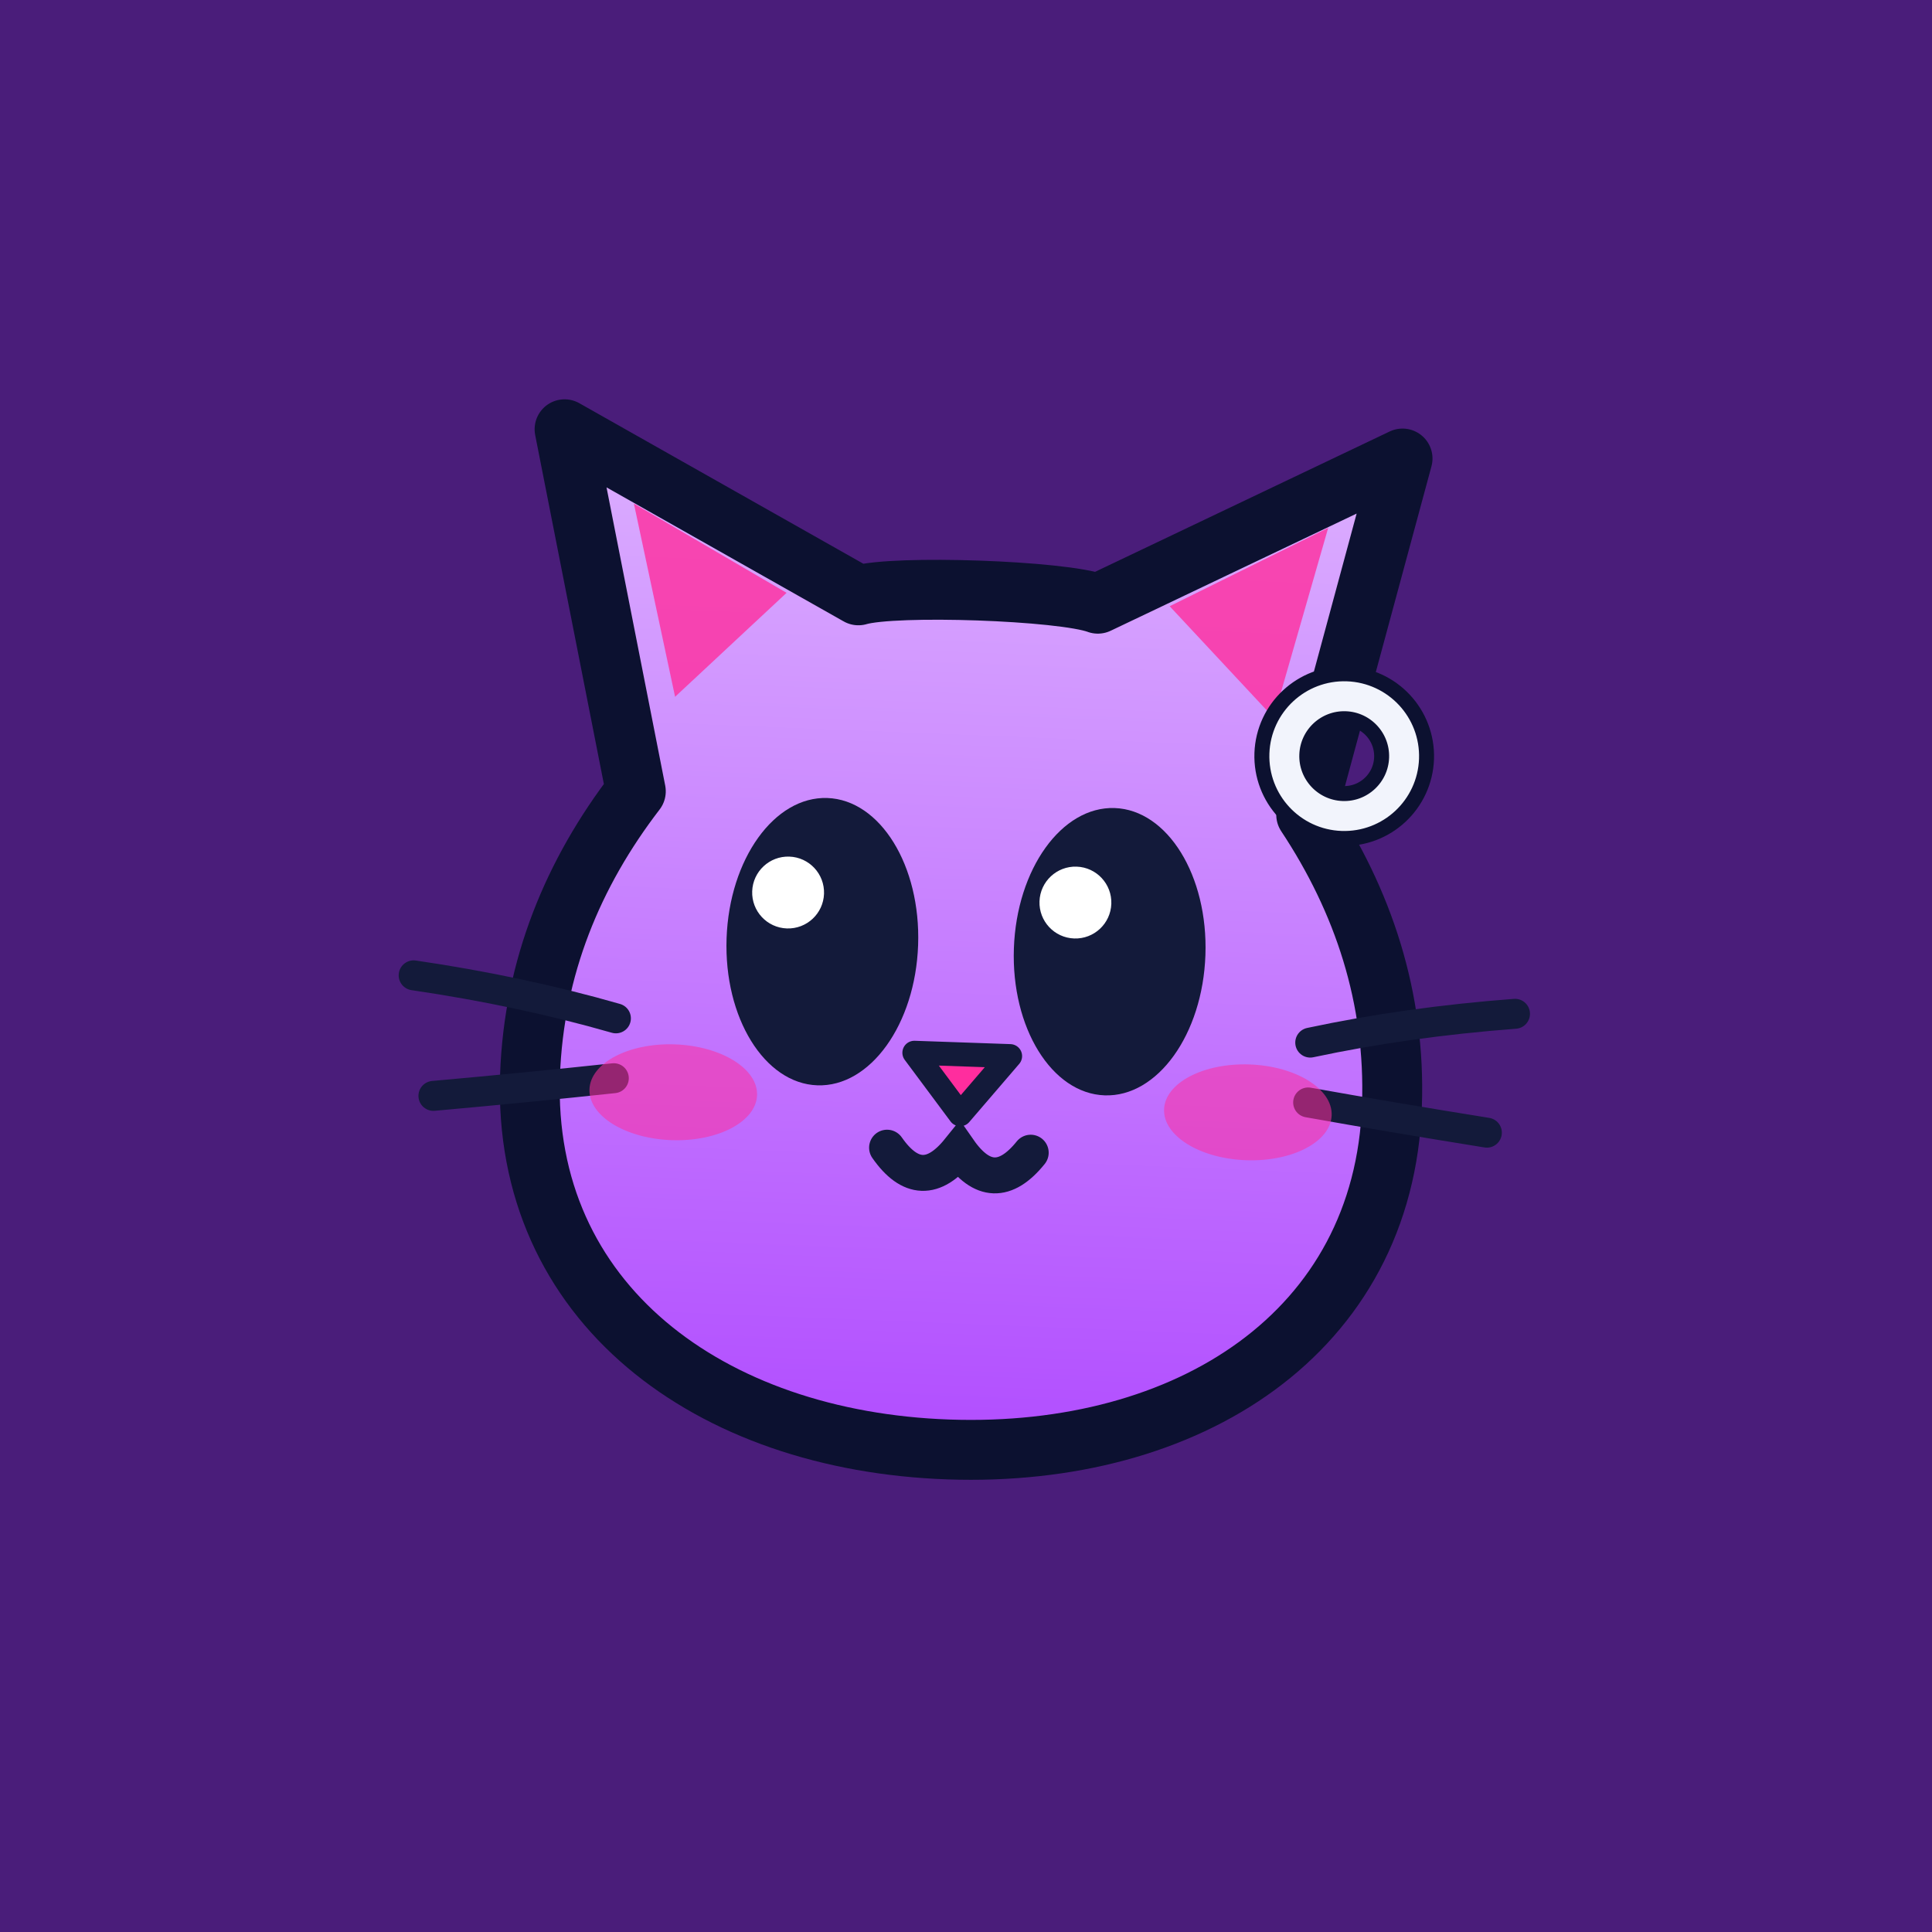
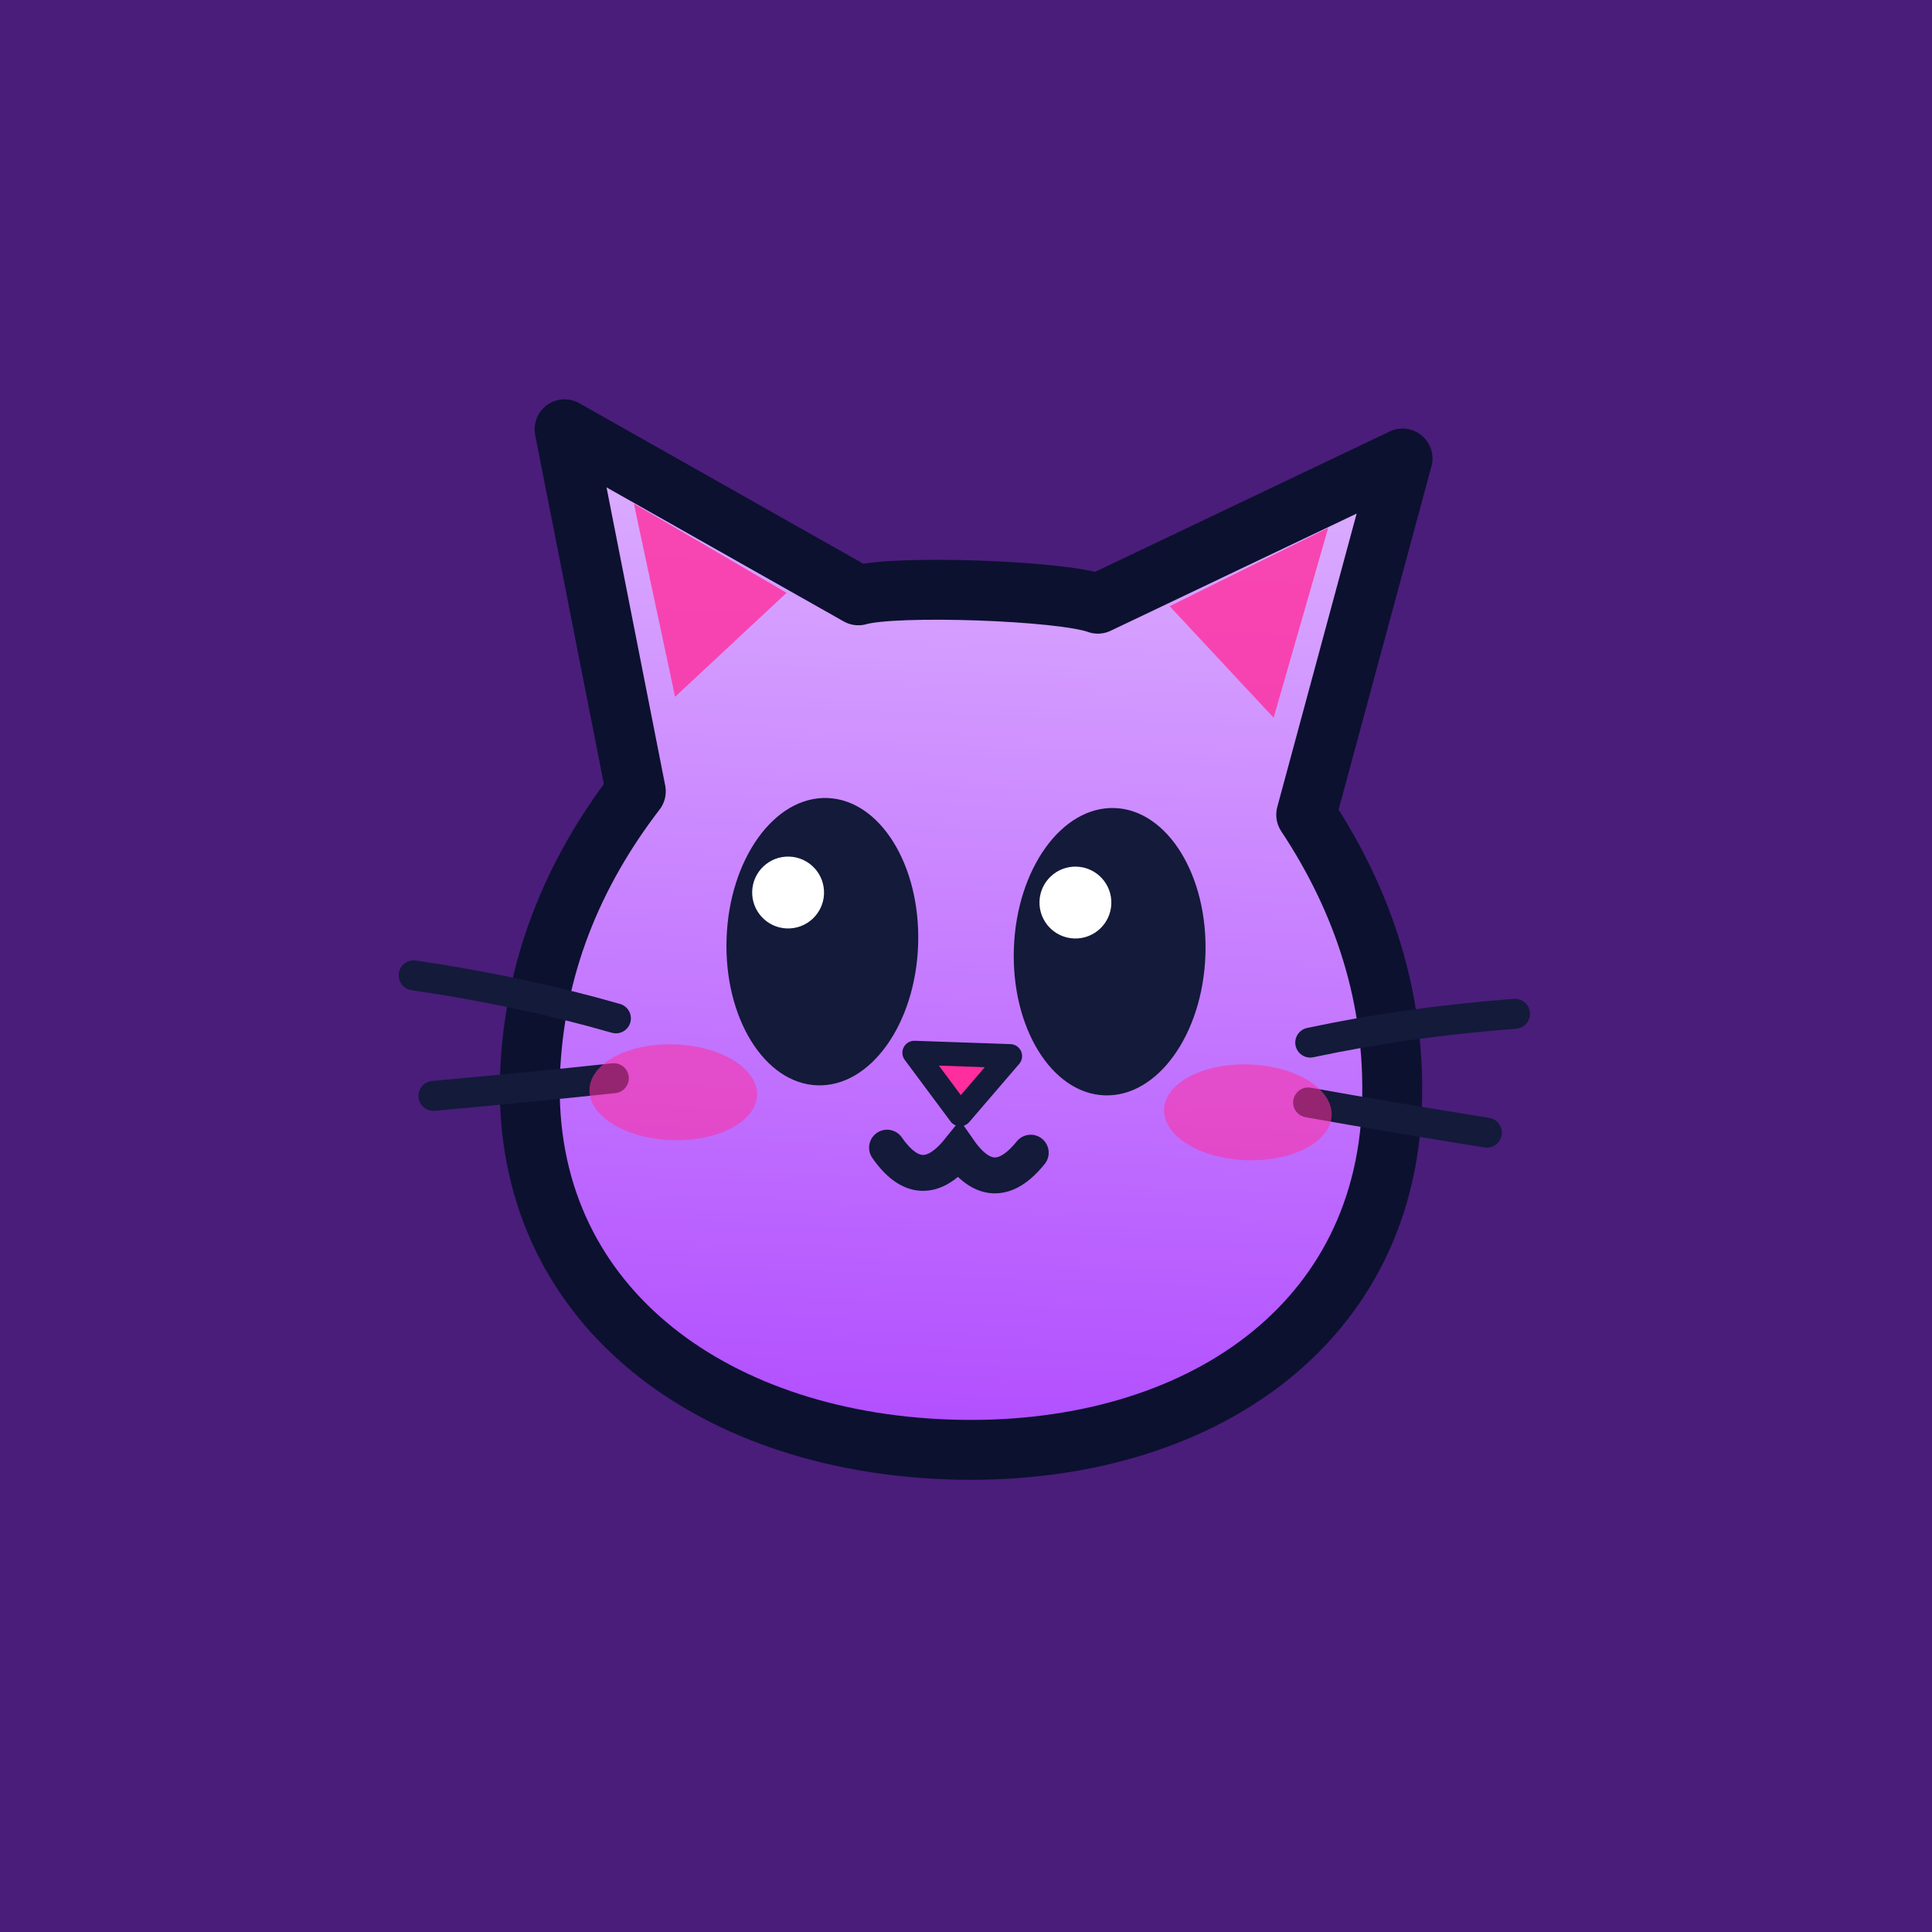
<svg xmlns="http://www.w3.org/2000/svg" width="1000" height="1000" viewBox="0 0 1000 1000" shape-rendering="crispEdges">
  <defs>
    <linearGradient id="g_pink" x1="0" y1="0" x2="0" y2="1">
      <stop offset="0" stop-color="#ffa1d3" />
      <stop offset="1" stop-color="#FF2D9E" />
    </linearGradient>
    <linearGradient id="g_cyan" x1="0" y1="0" x2="0" y2="1">
      <stop offset="0" stop-color="#8ceeff" />
      <stop offset="1" stop-color="#00D9FF" />
    </linearGradient>
    <linearGradient id="g_yellow" x1="0" y1="0" x2="0" y2="1">
      <stop offset="0" stop-color="#ffec8c" />
      <stop offset="1" stop-color="#FFD400" />
    </linearGradient>
    <linearGradient id="g_lime" x1="0" y1="0" x2="0" y2="1">
      <stop offset="0" stop-color="#cdf58c" />
      <stop offset="1" stop-color="#8FE800" />
    </linearGradient>
    <linearGradient id="g_violet" x1="0" y1="0" x2="0" y2="1">
      <stop offset="0" stop-color="#dcafff" />
      <stop offset="1" stop-color="#B14DFF" />
    </linearGradient>
    <linearGradient id="g_orange" x1="0" y1="0" x2="0" y2="1">
      <stop offset="0" stop-color="#ffca8c" />
      <stop offset="1" stop-color="#FF8A00" />
    </linearGradient>
    <linearGradient id="g_black" x1="0" y1="0" x2="0" y2="1">
      <stop offset="0" stop-color="#9f94ab" />
      <stop offset="1" stop-color="#2A1245" />
    </linearGradient>
    <linearGradient id="g_lavender" x1="0" y1="0" x2="0" y2="1">
      <stop offset="0" stop-color="#eee6ff" />
      <stop offset="1" stop-color="#D9C8FF" />
    </linearGradient>
    <linearGradient id="g_silver" x1="0" y1="0" x2="0" y2="1">
      <stop offset="0" stop-color="#F2F4FC" />
      <stop offset="1" stop-color="#B9BFD8" />
    </linearGradient>
  </defs>
  <rect x="0" y="0" width="1000" height="1000" fill="#4A1D7A" />
  <g shape-rendering="auto">
    <g transform="rotate(2 500 490) translate(190 180) scale(6.200)">
      <path d="M22 38 L15 8 L40 21 C43 20 57 20 60 21 L85 8 L78 38 C83 45 86 53 86 62 C86 81 70 92 50 92 C30 92 14 81 14 62 C14 53 17 45 22 38 Z" fill="url(#g_violet)" stroke="#0C1130" stroke-width="5" stroke-linejoin="round" />
      <path d="M25 30 L21 14 L34 21 Z" fill="#FF2D9E" opacity="0.8" />
      <path d="M75 30 L79 14 L66 21 Z" fill="#FF2D9E" opacity="0.8" />
-       <circle cx="81" cy="33" r="5" fill="none" stroke="#0C1130" stroke-width="5" />
-       <circle cx="81" cy="33" r="5" fill="none" stroke="#F2F4FC" stroke-width="2.5" />
      <path d="M4 54 Q13 55 21 57 M6 64 Q14 63 21 62" fill="none" stroke="#131A3A" stroke-width="2.5" stroke-linecap="round" />
      <path d="M96 54 Q87 55 79 57 M94 64 Q86 63 79 62" fill="none" stroke="#131A3A" stroke-width="2.5" stroke-linecap="round" />
      <ellipse cx="38" cy="50" rx="8" ry="12" fill="#131A3A" />
      <ellipse cx="62" cy="50" rx="8" ry="12" fill="#131A3A" />
      <circle cx="35" cy="46" r="3" fill="#FFFFFF" />
      <circle cx="59" cy="46" r="3" fill="#FFFFFF" />
      <ellipse cx="26" cy="63" rx="7" ry="4" fill="#FF2D9E" opacity="0.55" />
      <ellipse cx="74" cy="63" rx="7" ry="4" fill="#FF2D9E" opacity="0.55" />
      <path d="M46 59 L54 59 L50 64 Z" fill="#FF2D9E" stroke="#131A3A" stroke-width="2" stroke-linejoin="round" />
      <path d="M44 67 Q47 71 50 67 Q53 71 56 67" fill="none" stroke="#131A3A" stroke-width="3" stroke-linecap="round" />
    </g>
  </g>
</svg>
